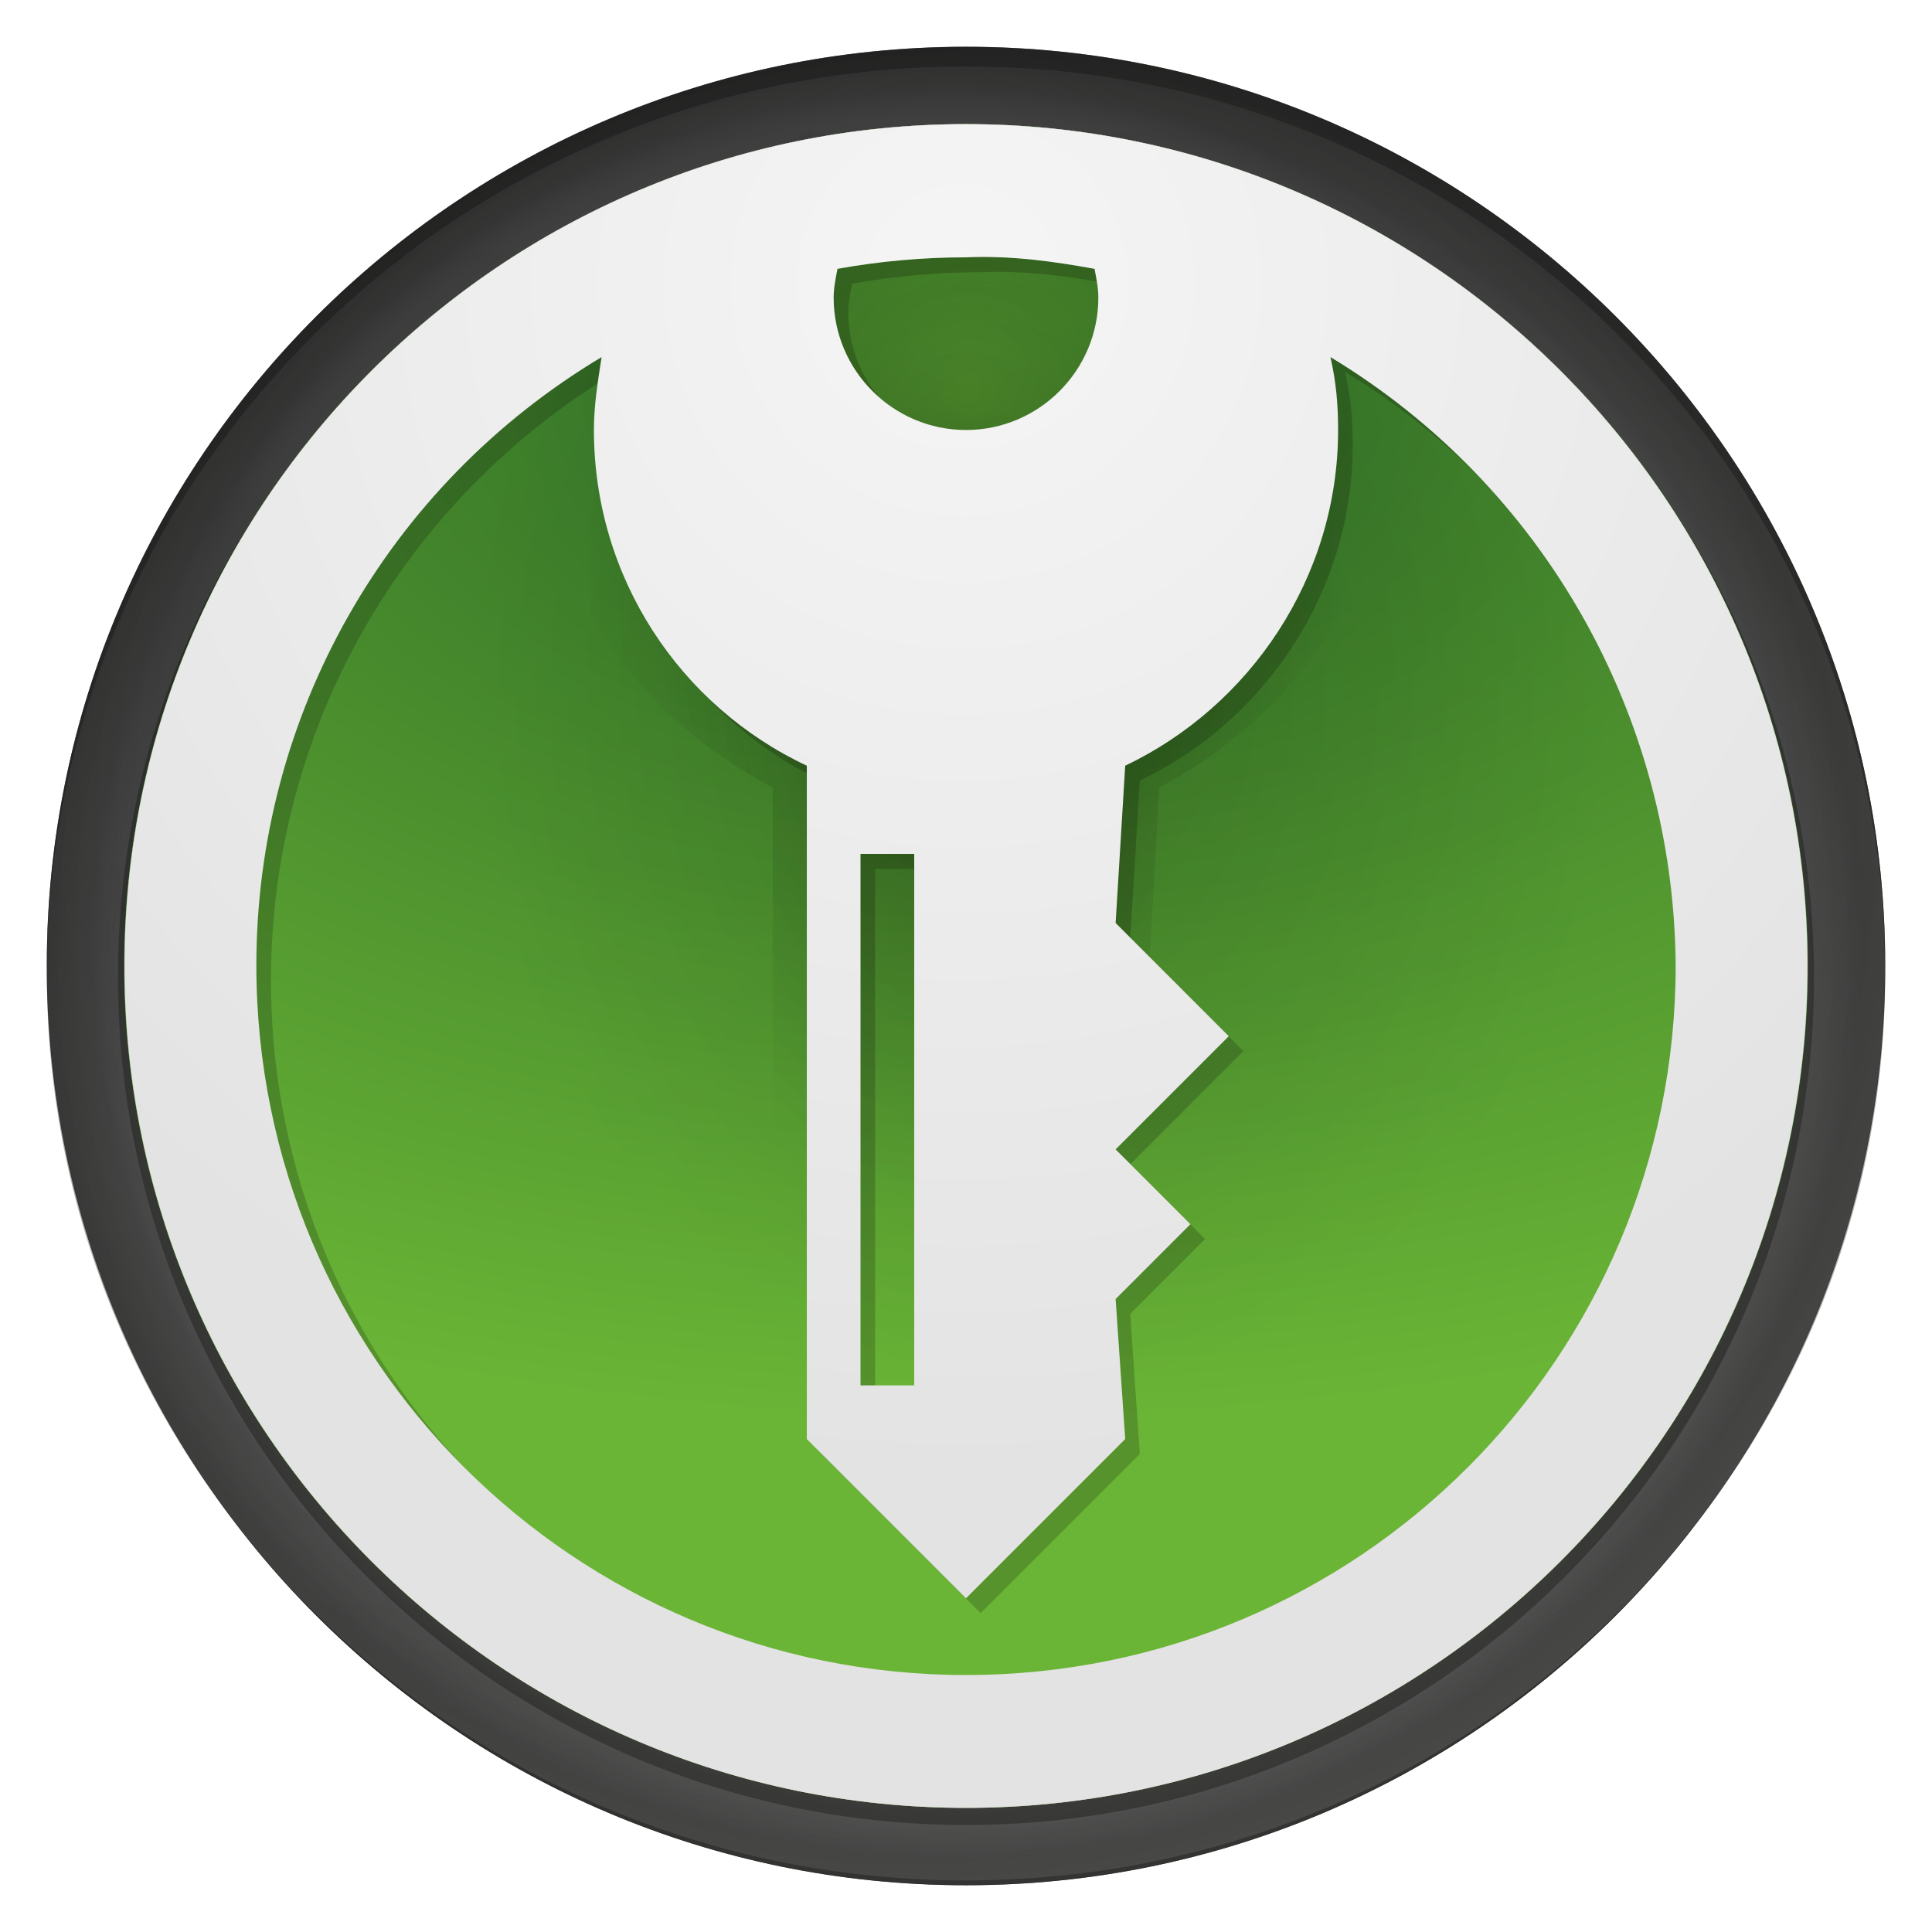
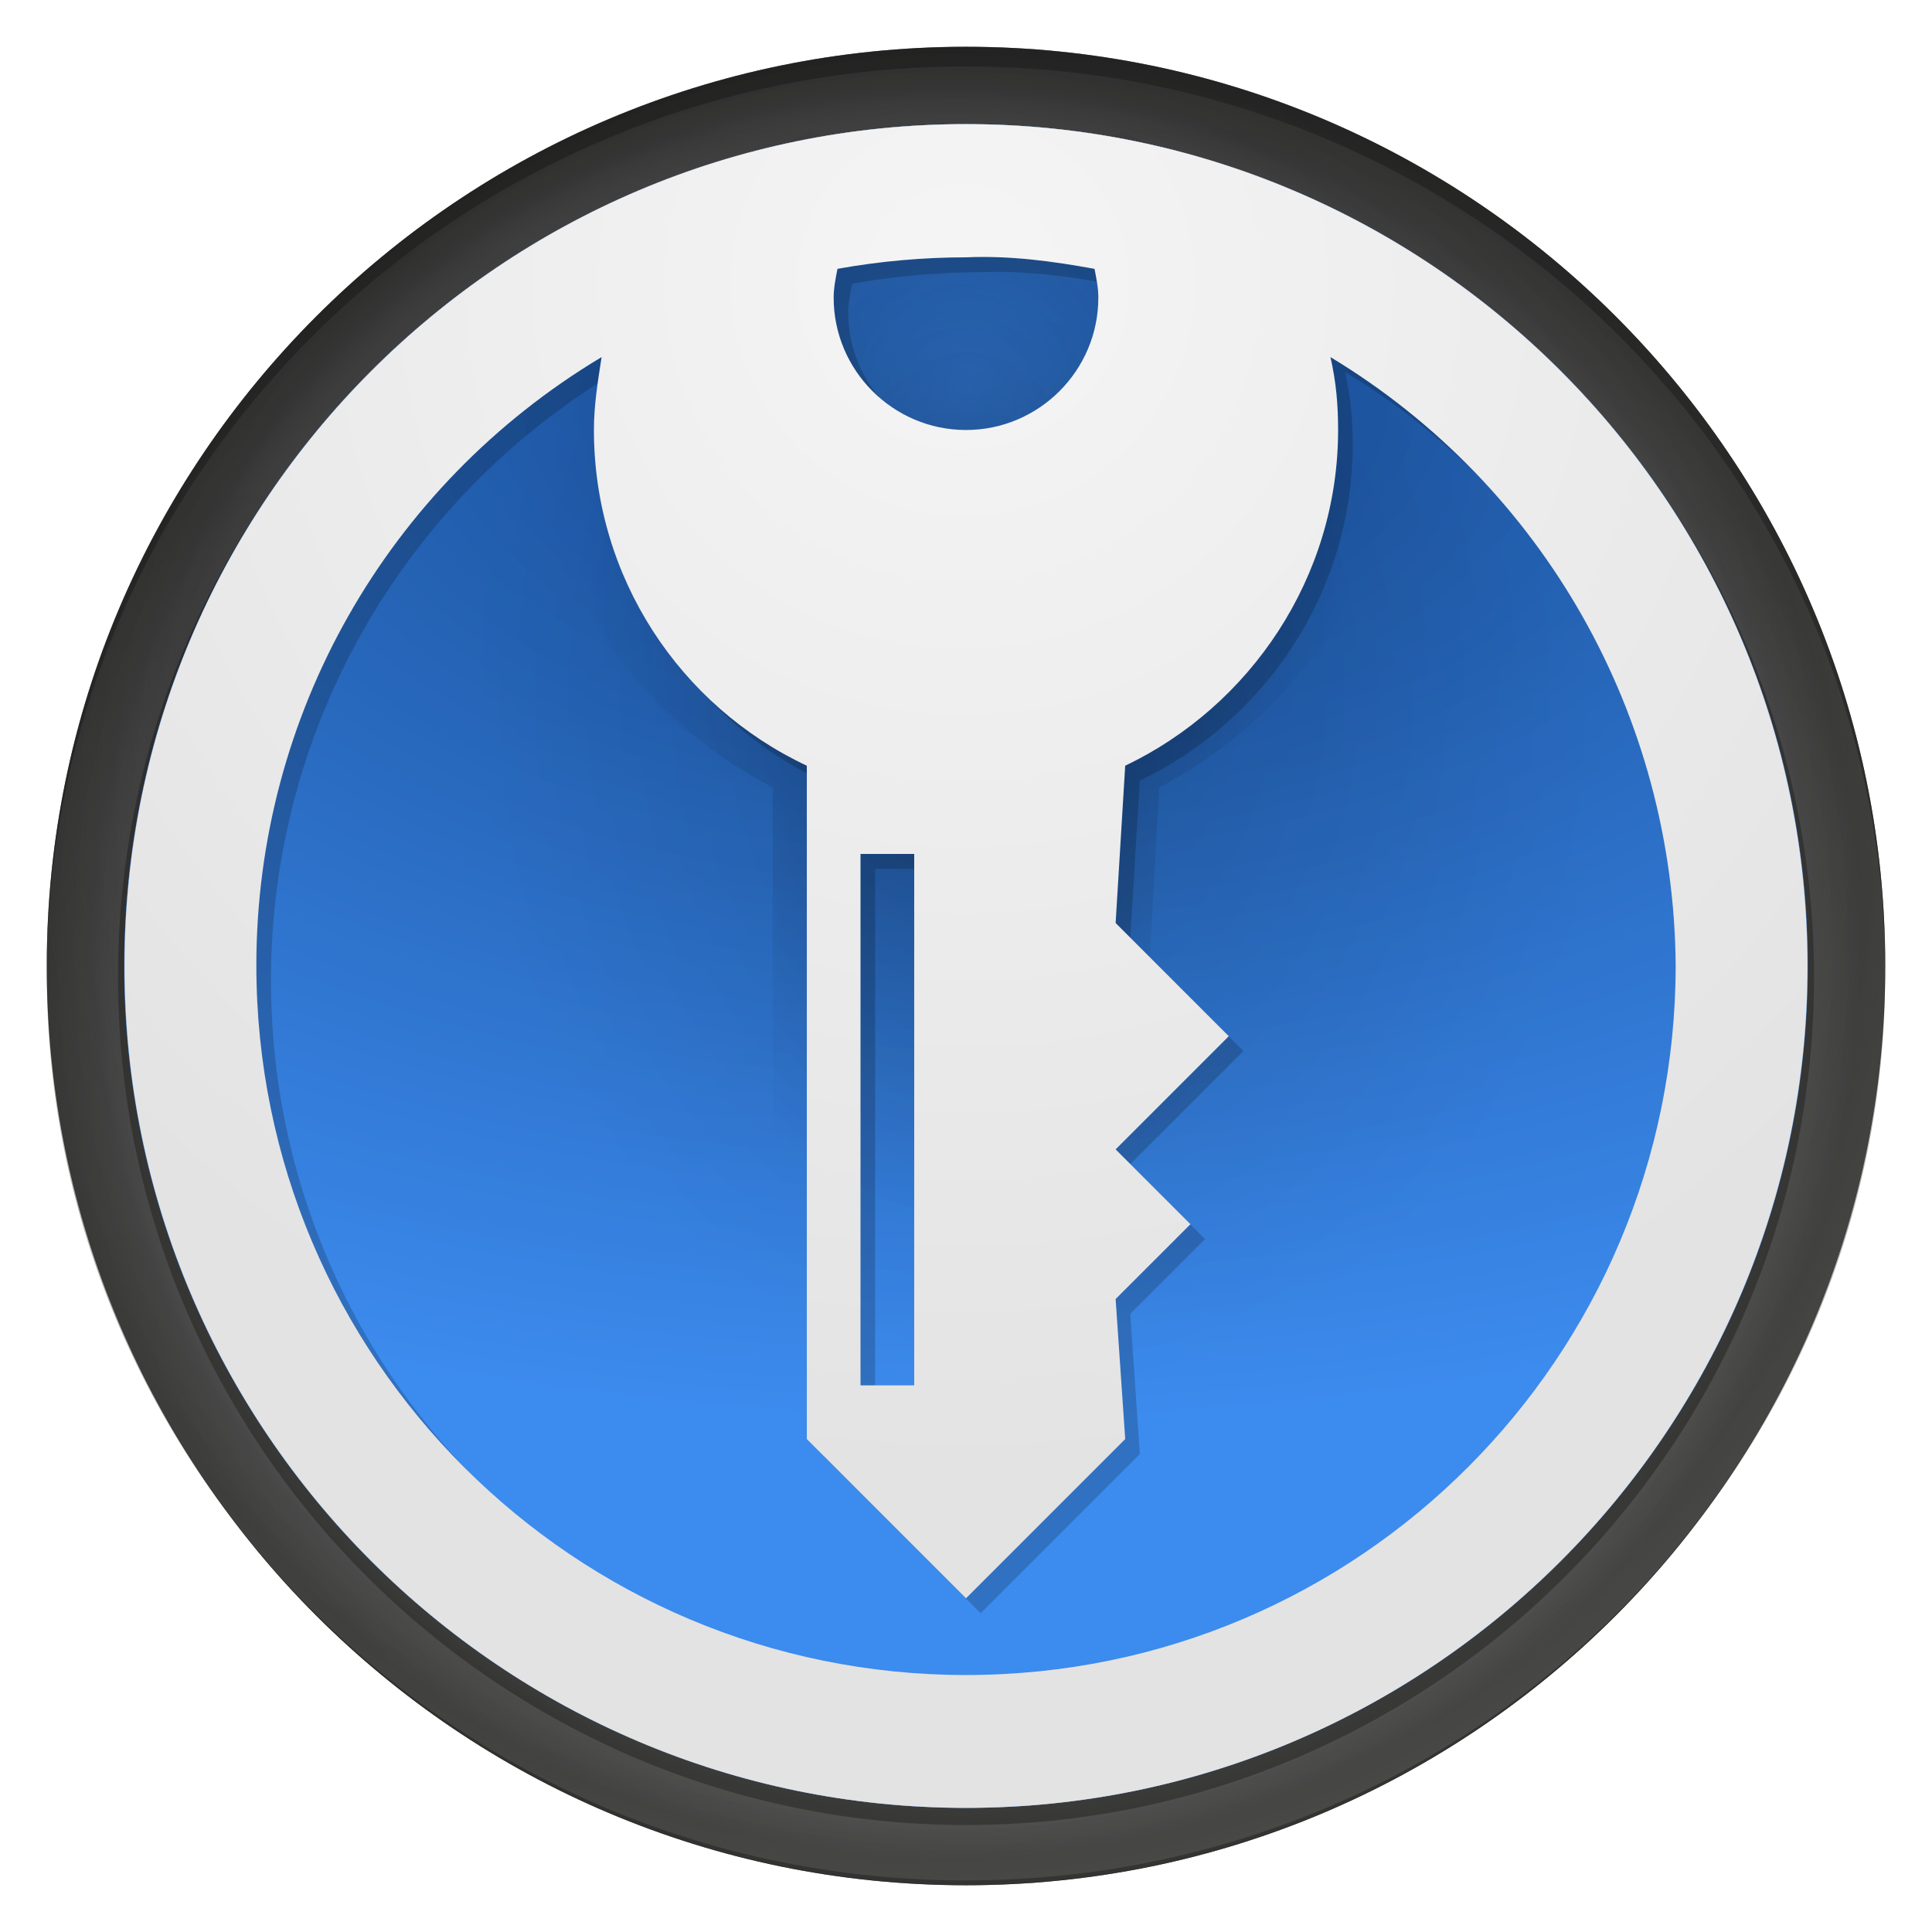
<svg xmlns="http://www.w3.org/2000/svg" viewBox="0 0 128 128">
  <defs>
    <linearGradient id="e" x1="64" y1="-3.314" x2="64" y2="118.486" gradientUnits="userSpaceOnUse">
      <stop offset="0" stop-color="#414141" />
      <stop offset=".196" stop-color="#3e3e3e" />
      <stop offset="1" stop-color="#3a3a3a" />
    </linearGradient>
    <radialGradient id="g" cx="-237.642" cy="32.915" fx="-237.642" fy="32.915" r="207.234" gradientTransform="translate(144.2833 41.6546) scale(.3539)" gradientUnits="userSpaceOnUse">
      <stop offset=".673" stop-color="#fcfcfc" stop-opacity="0" />
      <stop offset="1" stop-color="#fcfcfc" />
    </radialGradient>
    <radialGradient id="i" cx="-229.296" cy="60.213" fx="-229.296" fy="60.213" r="172.389" gradientTransform="translate(144.2833 41.6546) scale(.3539)" gradientUnits="userSpaceOnUse">
      <stop offset=".109" stop-color="#0f0f0d" stop-opacity="0" />
      <stop offset=".886" stop-color="#414141" stop-opacity="0" />
      <stop offset=".934" stop-color="#1e1e1d" stop-opacity=".684" />
      <stop offset=".987" stop-color="#0f0f0d" />
    </radialGradient>
    <radialGradient id="n" cx="-223.551" cy="-43.152" fx="-223.551" fy="-43.152" r="334.836" gradientTransform="translate(144.2833 35.1949) scale(.3539 .2026)" gradientUnits="userSpaceOnUse">
-       <stop offset="0" stop-color="#2e6b26" />
-       <stop offset="1" stop-color="#6ab536" />
+       <stop offset="0" stop-color="#174B93" />
+       <stop offset="1" stop-color="#3C8BEE" />
    </radialGradient>
    <radialGradient id="p" cx="-212.614" cy="12.058" fx="-212.614" fy="12.058" r="148.11" gradientTransform="translate(144.2833 40.66) scale(.3539 .4347)" gradientUnits="userSpaceOnUse">
      <stop offset="0" stop-color="#000" />
      <stop offset=".719" stop-color="#fff" />
    </radialGradient>
    <radialGradient id="r" cx="-226.056" cy="-44.918" fx="-226.056" fy="-44.918" r="65.392" gradientTransform="translate(144.2833 41.6546) scale(.3539)" gradientUnits="userSpaceOnUse">
-       <stop offset="0" stop-color="#6ab536" />
-       <stop offset="1" stop-color="#2e6b26" />
+       <stop offset="0" stop-color="#3C8BEE" />
+       <stop offset="1" stop-color="#174B93" />
    </radialGradient>
    <radialGradient id="t" cx="-263.923" cy="-1.833" fx="-263.923" fy="-1.833" r="96.585" gradientTransform="translate(152.4899 40.1419) scale(.3356 .5572)" gradientUnits="userSpaceOnUse">
      <stop offset="0" stop-color="#000" />
      <stop offset=".784" stop-color="#4f4f4f" stop-opacity="0" />
    </radialGradient>
    <radialGradient id="w" cx="-227.449" cy="-64.573" fx="-227.449" fy="-64.573" r="223.51" gradientTransform="translate(144.2833 41.6546) scale(.3539)" gradientUnits="userSpaceOnUse">
      <stop offset="0" stop-color="#f5f5f5" />
      <stop offset="1" stop-color="#e3e3e3" />
    </radialGradient>
  </defs>
  <g style="isolation:isolate;">
    <g id="b">
      <g id="c">
        <rect width="128" height="128" style="fill:none;" />
        <g id="d">
          <path id="f" d="m64,124.9c-33.581,0-60.9-27.32-60.9-60.9S30.419,3.1,64,3.1s60.9,27.32,60.9,60.9-27.319,60.9-60.9,60.9Zm0-116.676c-30.741,0-55.752,25.021-55.752,55.776s25.01,55.776,55.752,55.776,55.751-25.021,55.751-55.776S94.741,8.224,64,8.224Z" style="fill:url(#e);" />
          <path id="h" d="m64,3.124C30.433,3.124,3.124,30.433,3.124,64s27.309,60.876,60.876,60.876,60.876-27.309,60.876-60.876S97.567,3.124,64,3.124Z" style="fill:url(#g); mix-blend-mode:lighten; opacity:.32;" />
          <path id="j" d="m64,124.9c-33.581,0-60.9-27.32-60.9-60.9S30.419,3.1,64,3.1s60.9,27.32,60.9,60.9-27.319,60.9-60.9,60.9Zm0-116.676c-30.741,0-55.752,25.021-55.752,55.776s25.01,55.776,55.752,55.776,55.751-25.021,55.751-55.776S94.741,8.224,64,8.224Z" style="fill:url(#i); opacity:.44;" />
          <path id="k" d="m64,8.55c-30.978,0-56.181,25.203-56.181,56.181s25.203,56.181,56.181,56.181,56.181-25.203,56.181-56.181S94.978,8.55,64,8.55Z" style="fill:rgba(15,15,13,.35);" />
          <path id="l" d="m64,124.9c-33.581,0-60.9-27.32-60.9-60.9S30.419,3.1,64,3.1s60.9,27.32,60.9,60.9-27.319,60.9-60.9,60.9Zm0-120.497C30.419,4.403,3.1,31.36,3.1,64.493s27.32,60.09,60.9,60.09,60.9-26.956,60.9-60.09S97.58,4.403,64,4.403Z" style="fill:#0f0f0d; opacity:.35;" />
        </g>
        <g id="m">
          <path id="o" d="m64,8.224c-30.755,0-55.776,25.021-55.776,55.776s25.021,55.776,55.776,55.776,55.776-25.021,55.776-55.776S94.755,8.224,64,8.224Z" style="fill:url(#n);" />
          <path id="q" d="m64,8.224c-30.755,0-55.776,25.021-55.776,55.776s25.021,55.776,55.776,55.776,55.776-25.021,55.776-55.776S94.755,8.224,64,8.224Z" style="fill:url(#p); mix-blend-mode:multiply; opacity:.13;" />
          <path id="s" d="m64,12.861c-9.161,0-16.614,7.453-16.614,16.613s7.453,16.613,16.614,16.613,16.613-7.453,16.613-16.613-7.453-16.613-16.613-16.613Z" style="fill:url(#r); mix-blend-mode:lighten; opacity:.7;" />
          <path id="u" d="m34.687,16.364c-.003.019-.005.038-.008.057-.072.014-.074-.004.008-.057Zm42.118,35.8l-.771,13.782,9.102,9.916-9.102,9.916,6.017,6.555-6.017,6.555.771,13.67h-25.61v-60.395c-10.182-5.21-17.125-16.471-17.125-29.413,0-2.166.303-4.167.609-6.33,1.105-.208,18.967-7.695,18.967-7.695-.148.809,20.855.809,20.707,0,0,0,17.258,7.426,18.989,7.79.438,2.126.587,4.101.587,6.235,0,12.942-7.097,24.203-17.125,29.413Zm16.508-35.8c.011.051.019.101.03.152.19.04.196-.004-.03-.152Z" style="fill:url(#t); mix-blend-mode:multiply; opacity:.3;" />
          <path id="v" d="m34.116,100.432c-9.898-8.608-16.164-21.297-16.164-35.497,0-16.523,8.641-31.774,22.873-40.29-.254,1.652-.508,3.177-.508,4.83,0,9.787,5.718,18.302,14.105,22.242v44.611l10.547,10.549,10.547-10.549-.635-9.278,4.956-4.957-4.956-4.957,7.497-7.499-7.497-7.499.635-10.422c8.26-3.94,14.105-12.456,14.105-22.242,0-1.652-.127-3.177-.508-4.83,5.164,3.118,9.592,7.142,13.142,11.797-8.584-11.789-22.529-19.459-38.277-19.459-26.091,0-47.242,21.05-47.242,47.017,0,14.693,6.774,27.81,17.381,36.432Zm27.421-7.662h-3.558v-35.206h3.558v35.206Zm-5.083-73.971c2.796-.508,5.718-.763,8.514-.763,2.923-.127,5.718.254,8.514.763.127.635.254,1.271.254,1.906,0,4.83-3.939,8.77-8.768,8.77s-8.768-3.94-8.768-8.77c0-.635.127-1.271.254-1.906Z" style="fill:#0f0f0d; mix-blend-mode:multiply; opacity:.2;" />
          <path id="x" d="m64,8.224c-30.741,0-55.751,25.021-55.751,55.776s25.01,55.776,55.751,55.776,55.751-25.021,55.751-55.776S94.741,8.224,64,8.224Zm-8.514,9.588c2.796-.508,5.718-.763,8.514-.763,2.923-.127,5.718.254,8.514.763.127.635.254,1.271.254,1.906,0,4.83-3.939,8.77-8.768,8.77s-8.768-3.94-8.768-8.77c0-.635.127-1.271.254-1.906Zm5.083,38.765v35.206h-3.558v-35.206h3.558Zm3.431,54.398c-25.922,0-47.016-20.971-47.016-47.026,0-16.523,8.641-31.774,22.873-40.29-.254,1.652-.508,3.177-.508,4.83,0,9.787,5.718,18.302,14.105,22.242v44.611l10.547,10.549,10.547-10.549-.635-9.278,4.956-4.957-4.956-4.957,7.497-7.499-7.497-7.499.635-10.422c8.26-3.94,14.105-12.456,14.105-22.242,0-1.652-.127-3.177-.508-4.83,14.105,8.516,22.746,23.767,22.873,40.29,0,25.928-20.967,47.026-47.016,47.026Z" style="fill:url(#w);" />
        </g>
      </g>
    </g>
  </g>
</svg>
